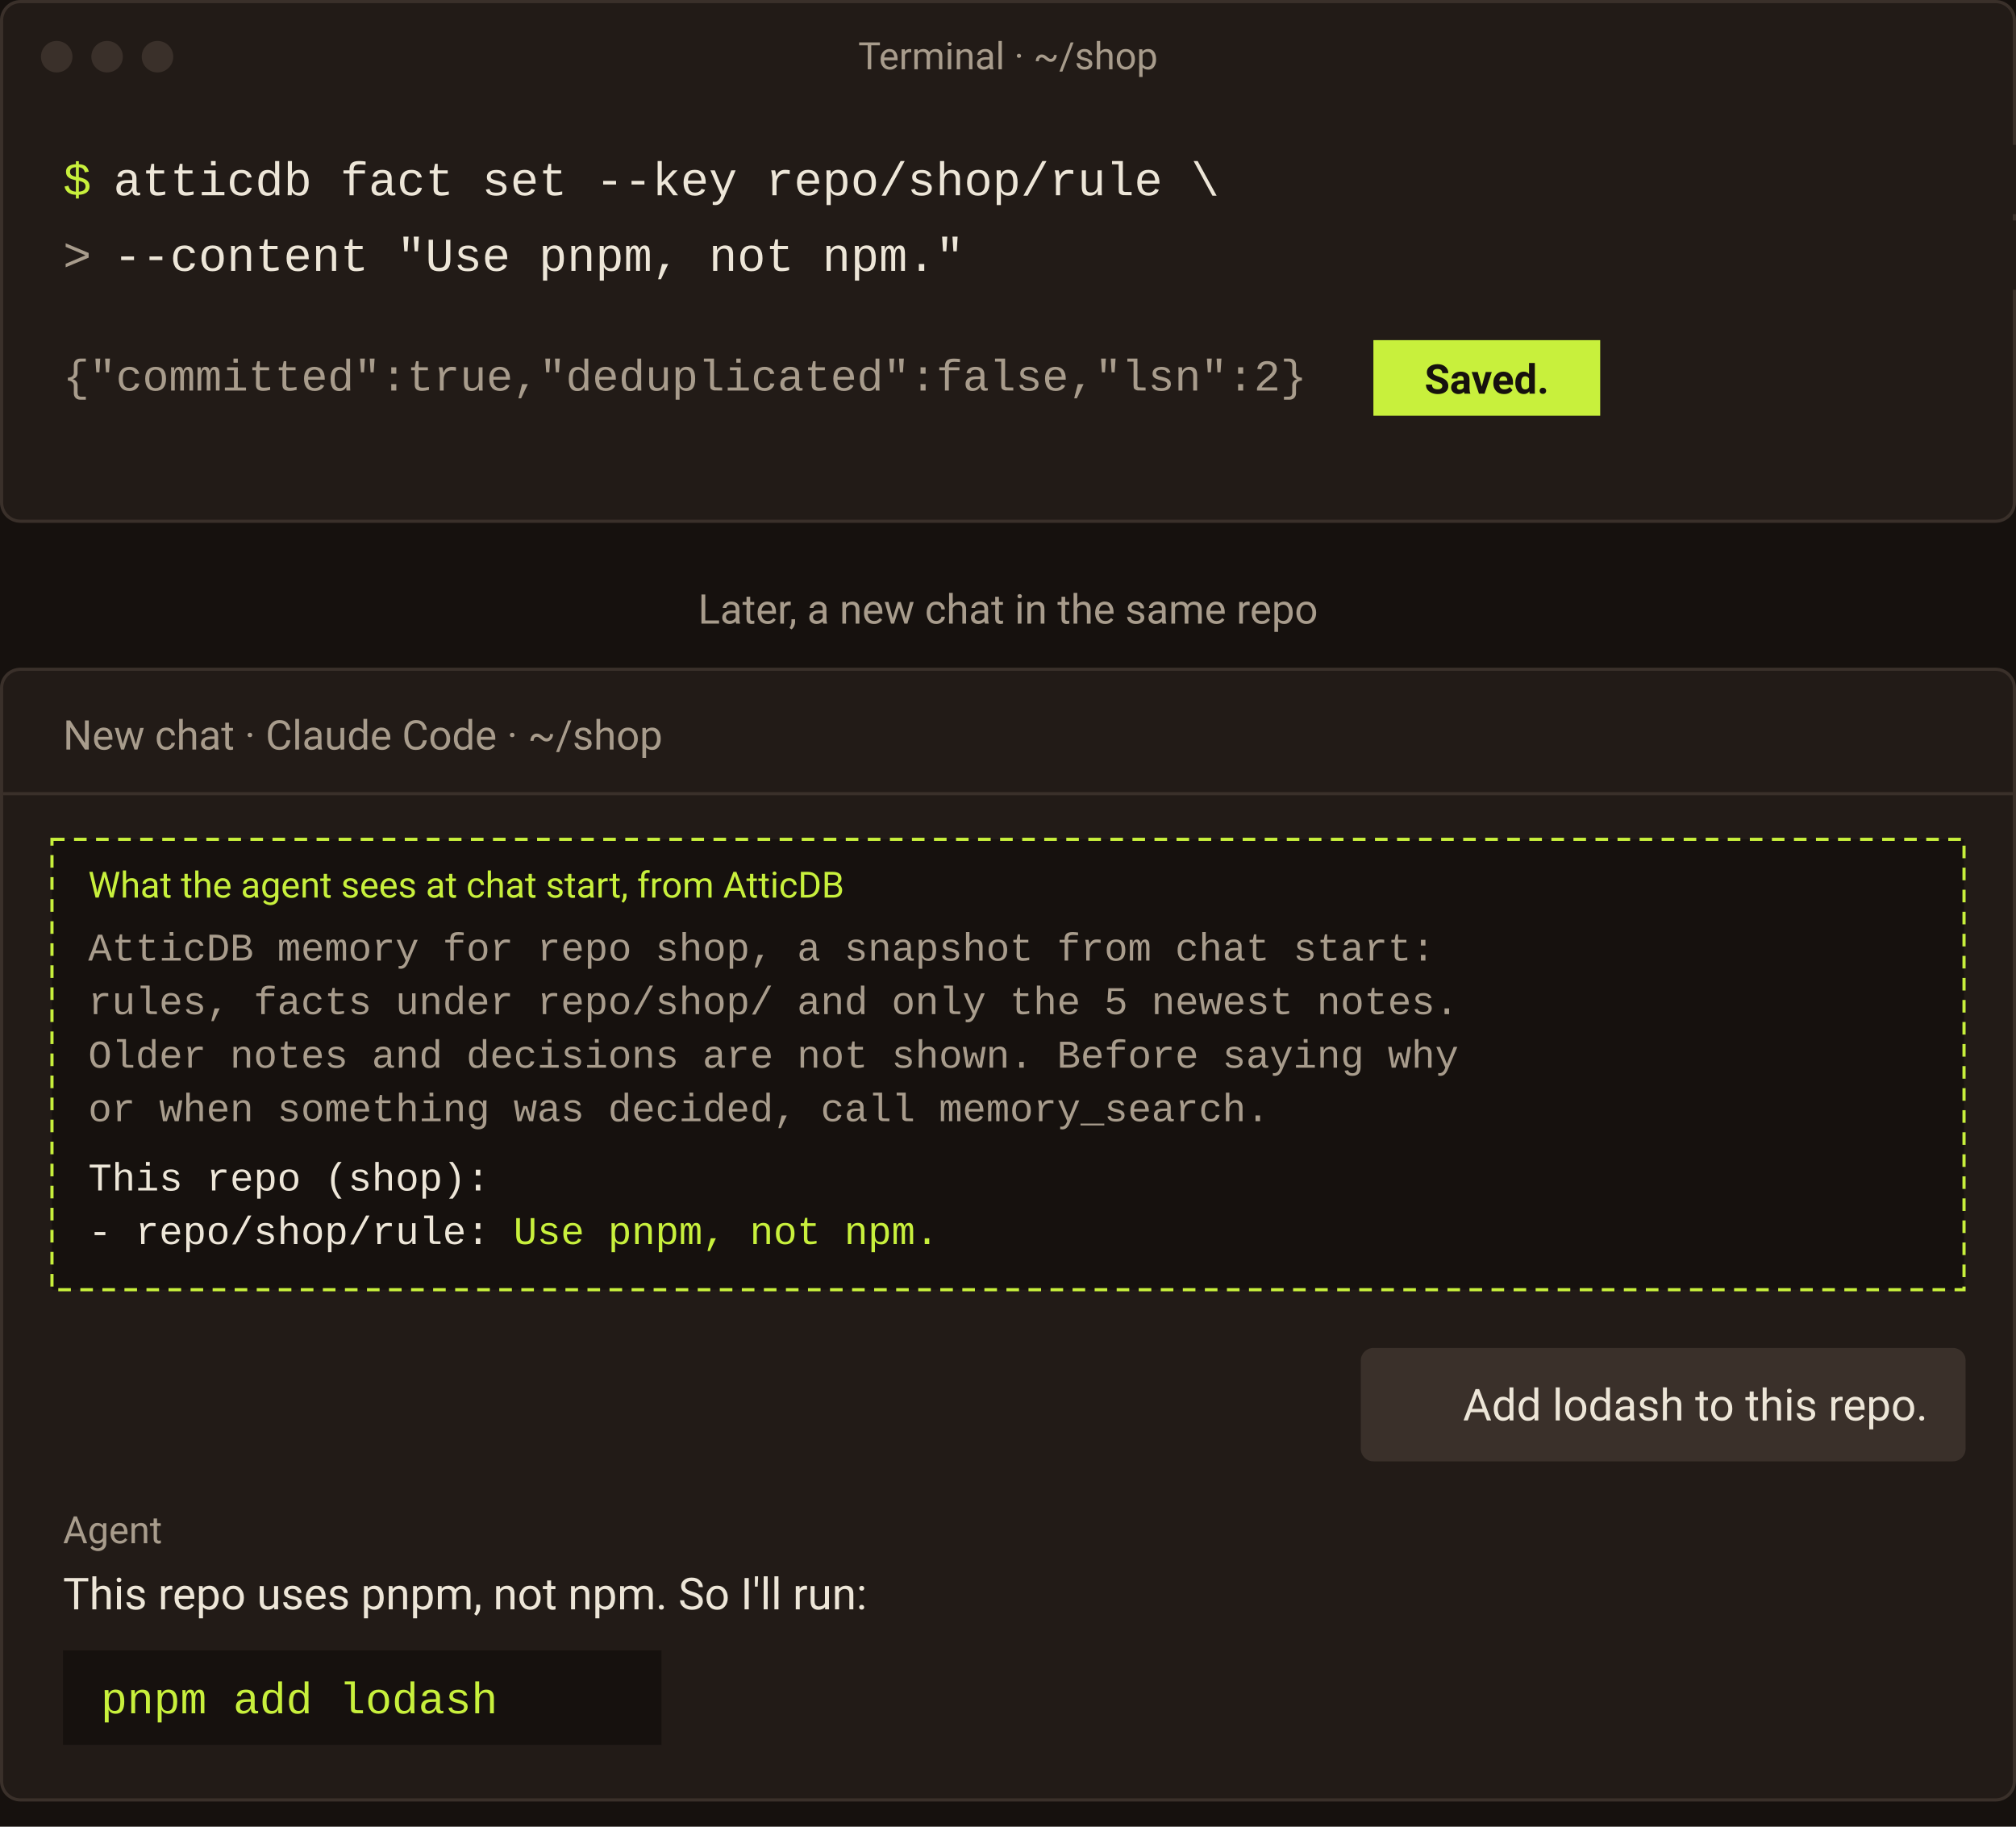
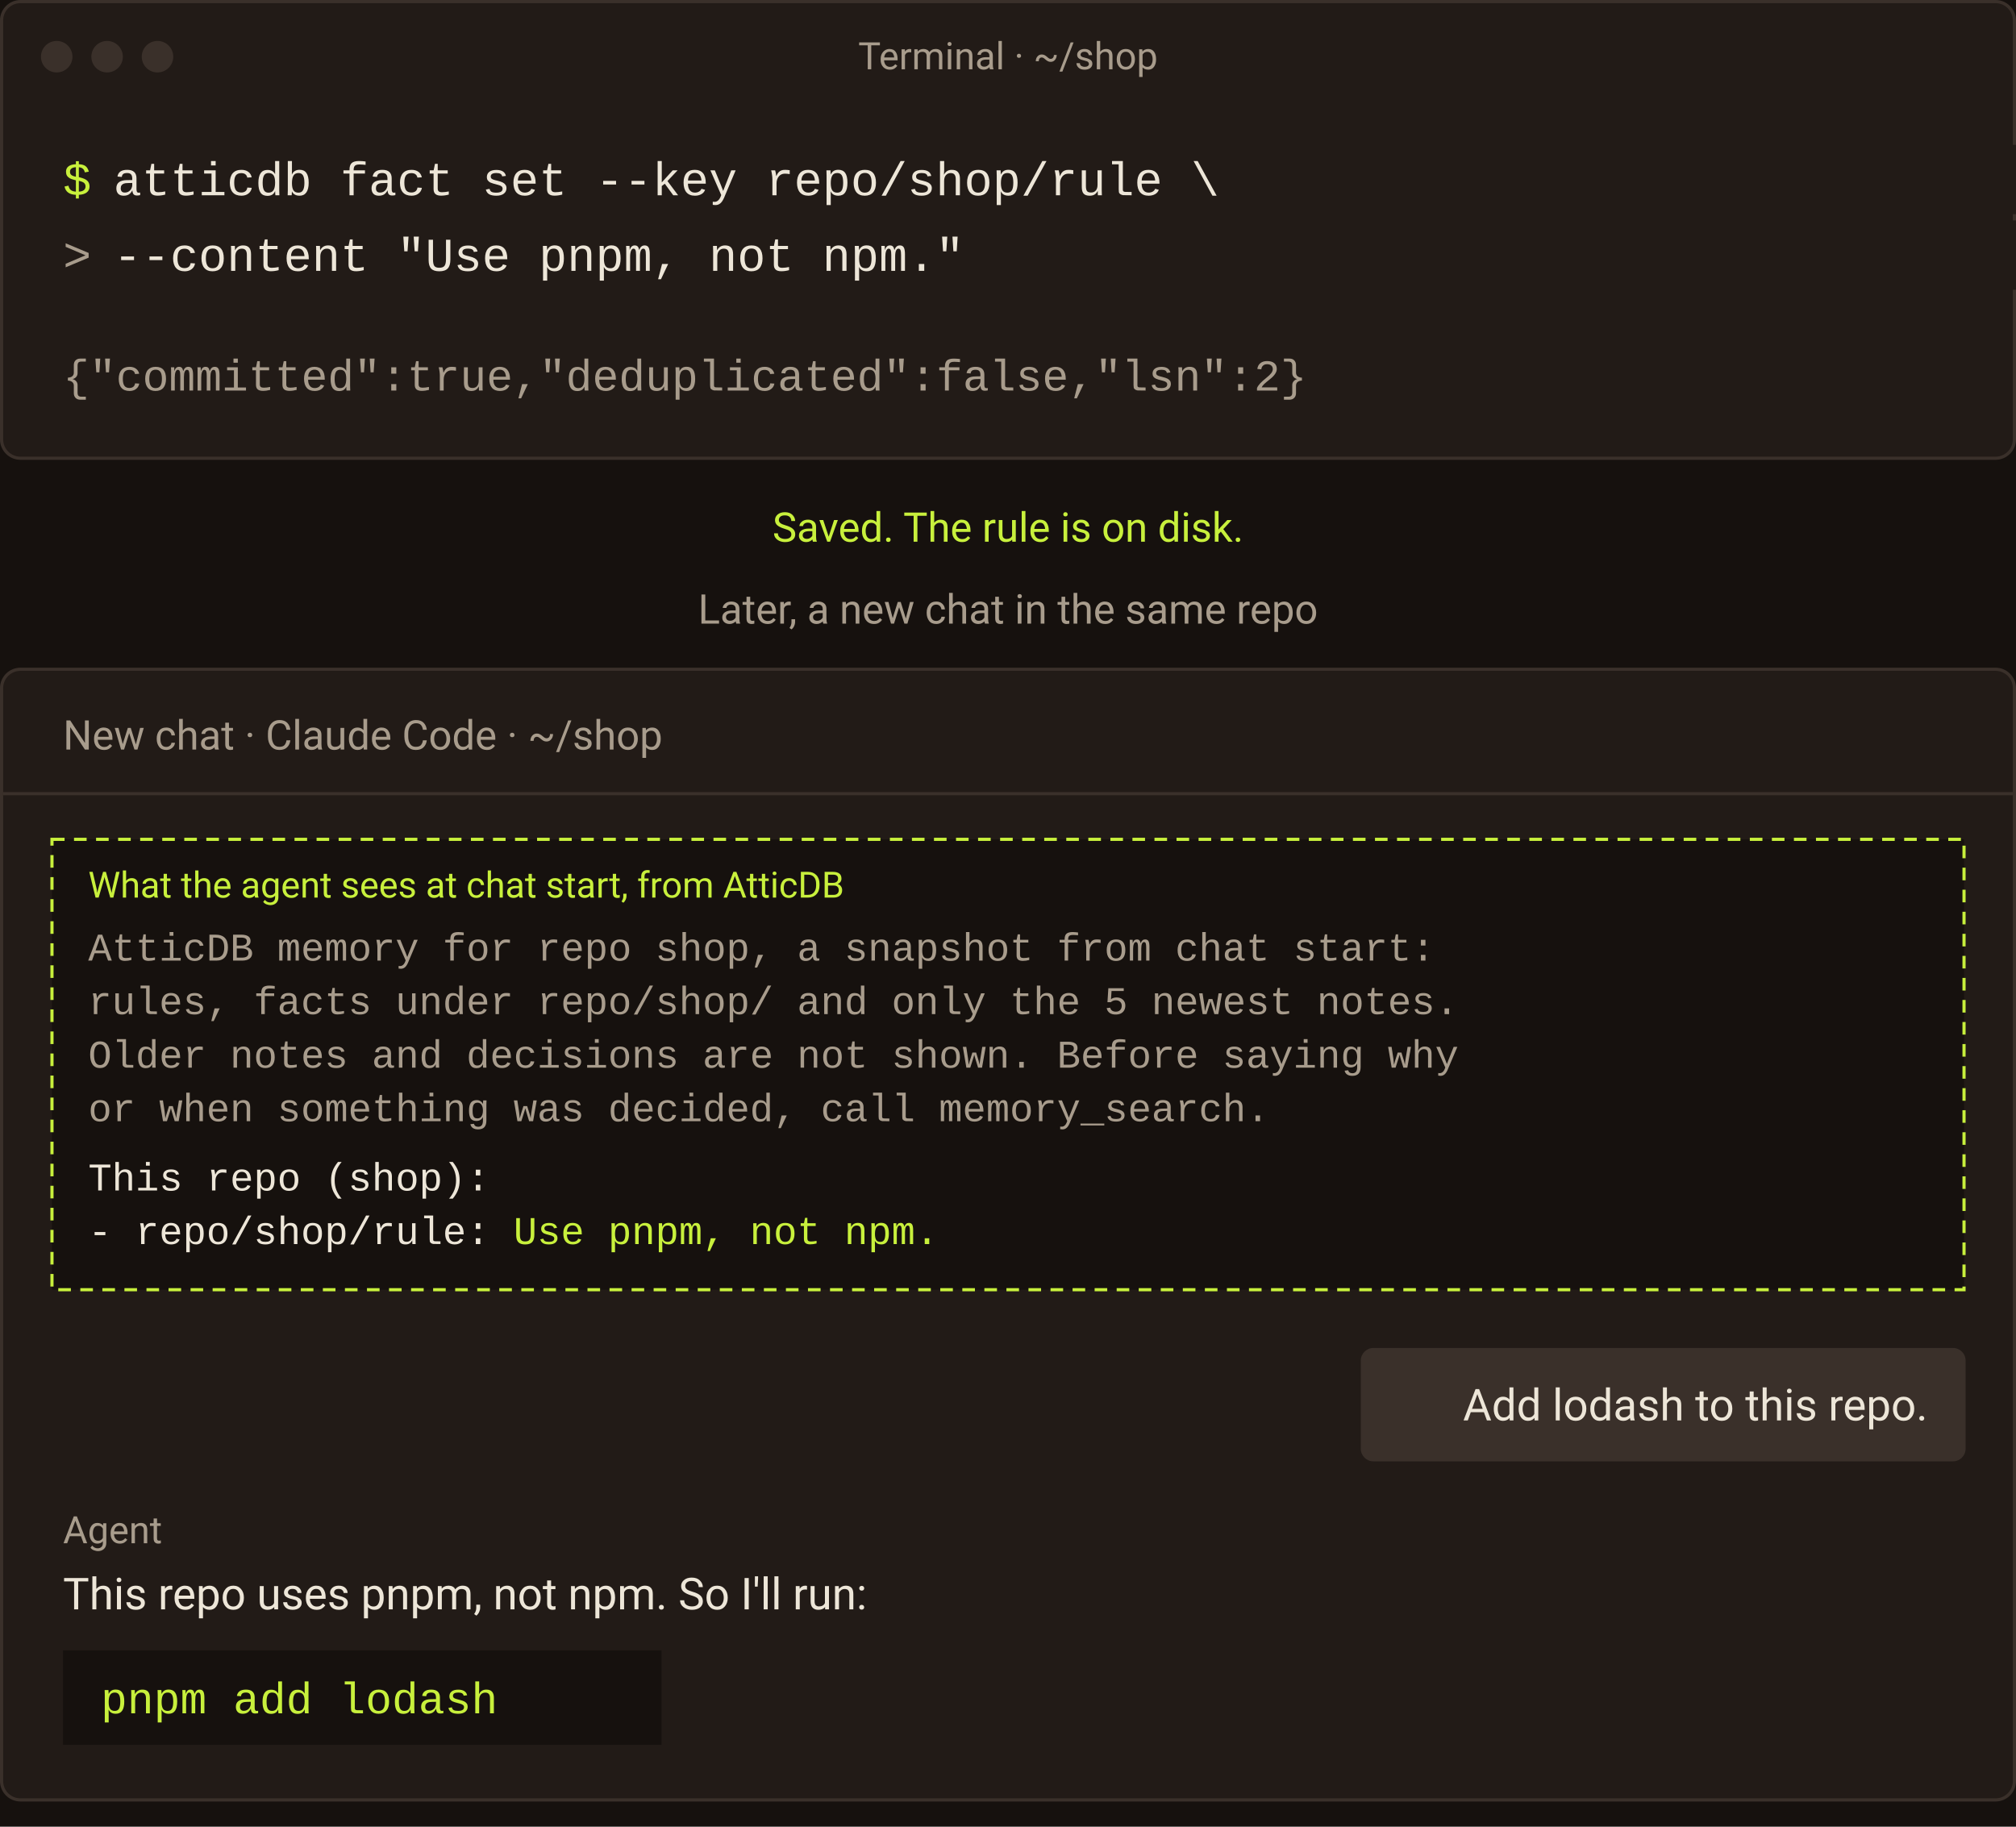
<svg xmlns="http://www.w3.org/2000/svg" viewBox="0 0 640 580" width="640" height="580" role="img" aria-labelledby="demo-title demo-desc">
  <style>
    .sans { font-family: ui-sans-serif, system-ui, -apple-system, "Segoe UI", Roboto, sans-serif; }
    .mono { font-family: ui-monospace, SFMono-Regular, Menlo, Consolas, "Liberation Mono", monospace; }
    .ink { fill: #EDE6D8; }
    .muted { fill: #A89C8C; }
    .accent { fill: #C8F03C; }
-     .dark { fill: #16110E; }
    .a { animation-duration: 16s; animation-iteration-count: infinite; animation-fill-mode: both; }
    .c1 { transform: translateX(380px); animation-name: type1; }
    .c2 { transform: translateX(320px); animation-name: type2; }
    .out { animation-name: out; }
    .saved { animation-name: saved; }
    .chat { animation-name: chat; }
    .block { animation-name: block; }
    .user { animation-name: user; }
    .agent { animation-name: agent; }
    @keyframes type1 {
      0%, 3.75% { transform: translateX(0); animation-timing-function: steps(38, end); }
      15%, 96% { transform: translateX(380px); }
      96.5%, 100% { transform: translateX(0); }
    }
    @keyframes type2 {
      0%, 15.6% { transform: translateX(0); animation-timing-function: steps(32, end); }
      22.5%, 96% { transform: translateX(320px); }
      96.5%, 100% { transform: translateX(0); }
    }
    @keyframes out { 0%, 25% { opacity: 0; } 26%, 96% { opacity: 1; } 97%, 100% { opacity: 0; } }
    @keyframes saved { 0%, 27.5% { opacity: 0; } 28.5%, 96% { opacity: 1; } 97%, 100% { opacity: 0; } }
    @keyframes chat {
      0%, 35% { opacity: 0; transform: translateY(10px); }
      37%, 96% { opacity: 1; transform: none; }
      97%, 100% { opacity: 0; transform: none; }
    }
    @keyframes block { 0%, 40% { opacity: 0; } 41.5%, 96% { opacity: 1; } 97%, 100% { opacity: 0; } }
    @keyframes user { 0%, 50% { opacity: 0; } 51%, 96% { opacity: 1; } 97%, 100% { opacity: 0; } }
    @keyframes agent { 0%, 60% { opacity: 0; } 61%, 96% { opacity: 1; } 97%, 100% { opacity: 0; } }
    /* Reduced motion, or the #still fragment: no animation, so the last frame shows. */
    @media (prefers-reduced-motion: reduce) { .a { animation: none; } }
    #still:target ~ * .a, #still:target ~ .a { animation: none; }
  </style>
  <defs>
    <clipPath id="term">
-       <rect x="0" y="0" width="640" height="166" rx="6" />
+       <rect x="0" y="0" width="640" height="146" rx="6" />
    </clipPath>
  </defs>
  <g id="still" />
  <rect width="640" height="580" fill="#16110E" />
-   <rect x="0.5" y="0.5" width="639" height="165" rx="6" fill="#221B17" stroke="#3A302A" />
+   <rect x="0.5" y="0.5" width="639" height="145" rx="6" fill="#221B17" stroke="#3A302A" />
  <circle cx="18" cy="18" r="5" fill="#3A302A" />
  <circle cx="34" cy="18" r="5" fill="#3A302A" />
  <circle cx="50" cy="18" r="5" fill="#3A302A" />
  <text x="320" y="22" text-anchor="middle" font-size="12" class="sans muted">Terminal · ~/shop</text>
  <text x="20" y="62" font-size="15" class="mono accent">$</text>
  <text x="36" y="62" font-size="15" class="mono ink">atticdb fact set --key repo/shop/rule \</text>
  <text x="20" y="86" font-size="15" class="mono muted">&gt;</text>
  <text x="36" y="86" font-size="15" class="mono ink">--content "Use pnpm, not npm."</text>
  <g clip-path="url(#term)">
    <rect class="a c1" x="34" y="46" width="380" height="22" fill="#221B17" />
    <rect class="a c2" x="16" y="70" width="320" height="22" fill="#221B17" />
  </g>
  <text class="a out mono muted" x="20" y="124" font-size="14">{"committed":true,"deduplicated":false,"lsn":2}</text>
-   <g class="a saved">
-     <rect x="436" y="108" width="72" height="24" fill="#C8F03C" />
-     <text x="472" y="125" text-anchor="middle" font-size="13" font-weight="600" class="sans dark">Saved.</text>
-   </g>
+   <text class="a saved sans accent" x="320" y="172" text-anchor="middle" font-size="13">Saved. The rule is on disk.</text>
  <g class="a chat">
    <text x="320" y="198" text-anchor="middle" font-size="13" class="sans muted">Later, a new chat in the same repo</text>
    <rect x="0.5" y="212.5" width="639" height="359" rx="6" fill="#221B17" stroke="#3A302A" />
    <text x="20" y="238" font-size="13" class="sans muted">New chat · Claude Code · ~/shop</text>
    <line x1="1" y1="252" x2="639" y2="252" stroke="#3A302A" />
    <g class="a block">
      <rect x="16.5" y="266.5" width="607" height="143" fill="#16110E" stroke="#C8F03C" stroke-dasharray="4 3" />
      <text x="28" y="285" font-size="11.5" class="sans accent">What the agent sees at chat start, from AtticDB</text>
      <g font-size="12.5" class="mono muted">
        <text x="28" y="305">AtticDB memory for repo shop, a snapshot from chat start:</text>
        <text x="28" y="322">rules, facts under repo/shop/ and only the 5 newest notes.</text>
        <text x="28" y="339">Older notes and decisions are not shown. Before saying why</text>
        <text x="28" y="356">or when something was decided, call memory_search.</text>
      </g>
      <g font-size="12.5" class="mono ink">
        <text x="28" y="378">This repo (shop):</text>
        <text x="28" y="395">- repo/shop/rule: <tspan class="accent">Use pnpm, not npm.</tspan>
        </text>
      </g>
    </g>
    <g class="a user">
      <rect x="432" y="428" width="192" height="36" rx="4" fill="#3A302A" />
      <text x="612" y="451" text-anchor="end" font-size="14" class="sans ink">Add lodash to this repo.</text>
    </g>
    <g class="a agent">
      <text x="20" y="490" font-size="12" class="sans muted">Agent</text>
      <text x="20" y="511" font-size="14" class="sans ink">This repo uses pnpm, not npm. So I'll run:</text>
      <rect x="20" y="524" width="190" height="30" fill="#16110E" />
      <text x="32" y="544" font-size="14" class="mono accent">pnpm add lodash</text>
    </g>
  </g>
</svg>
